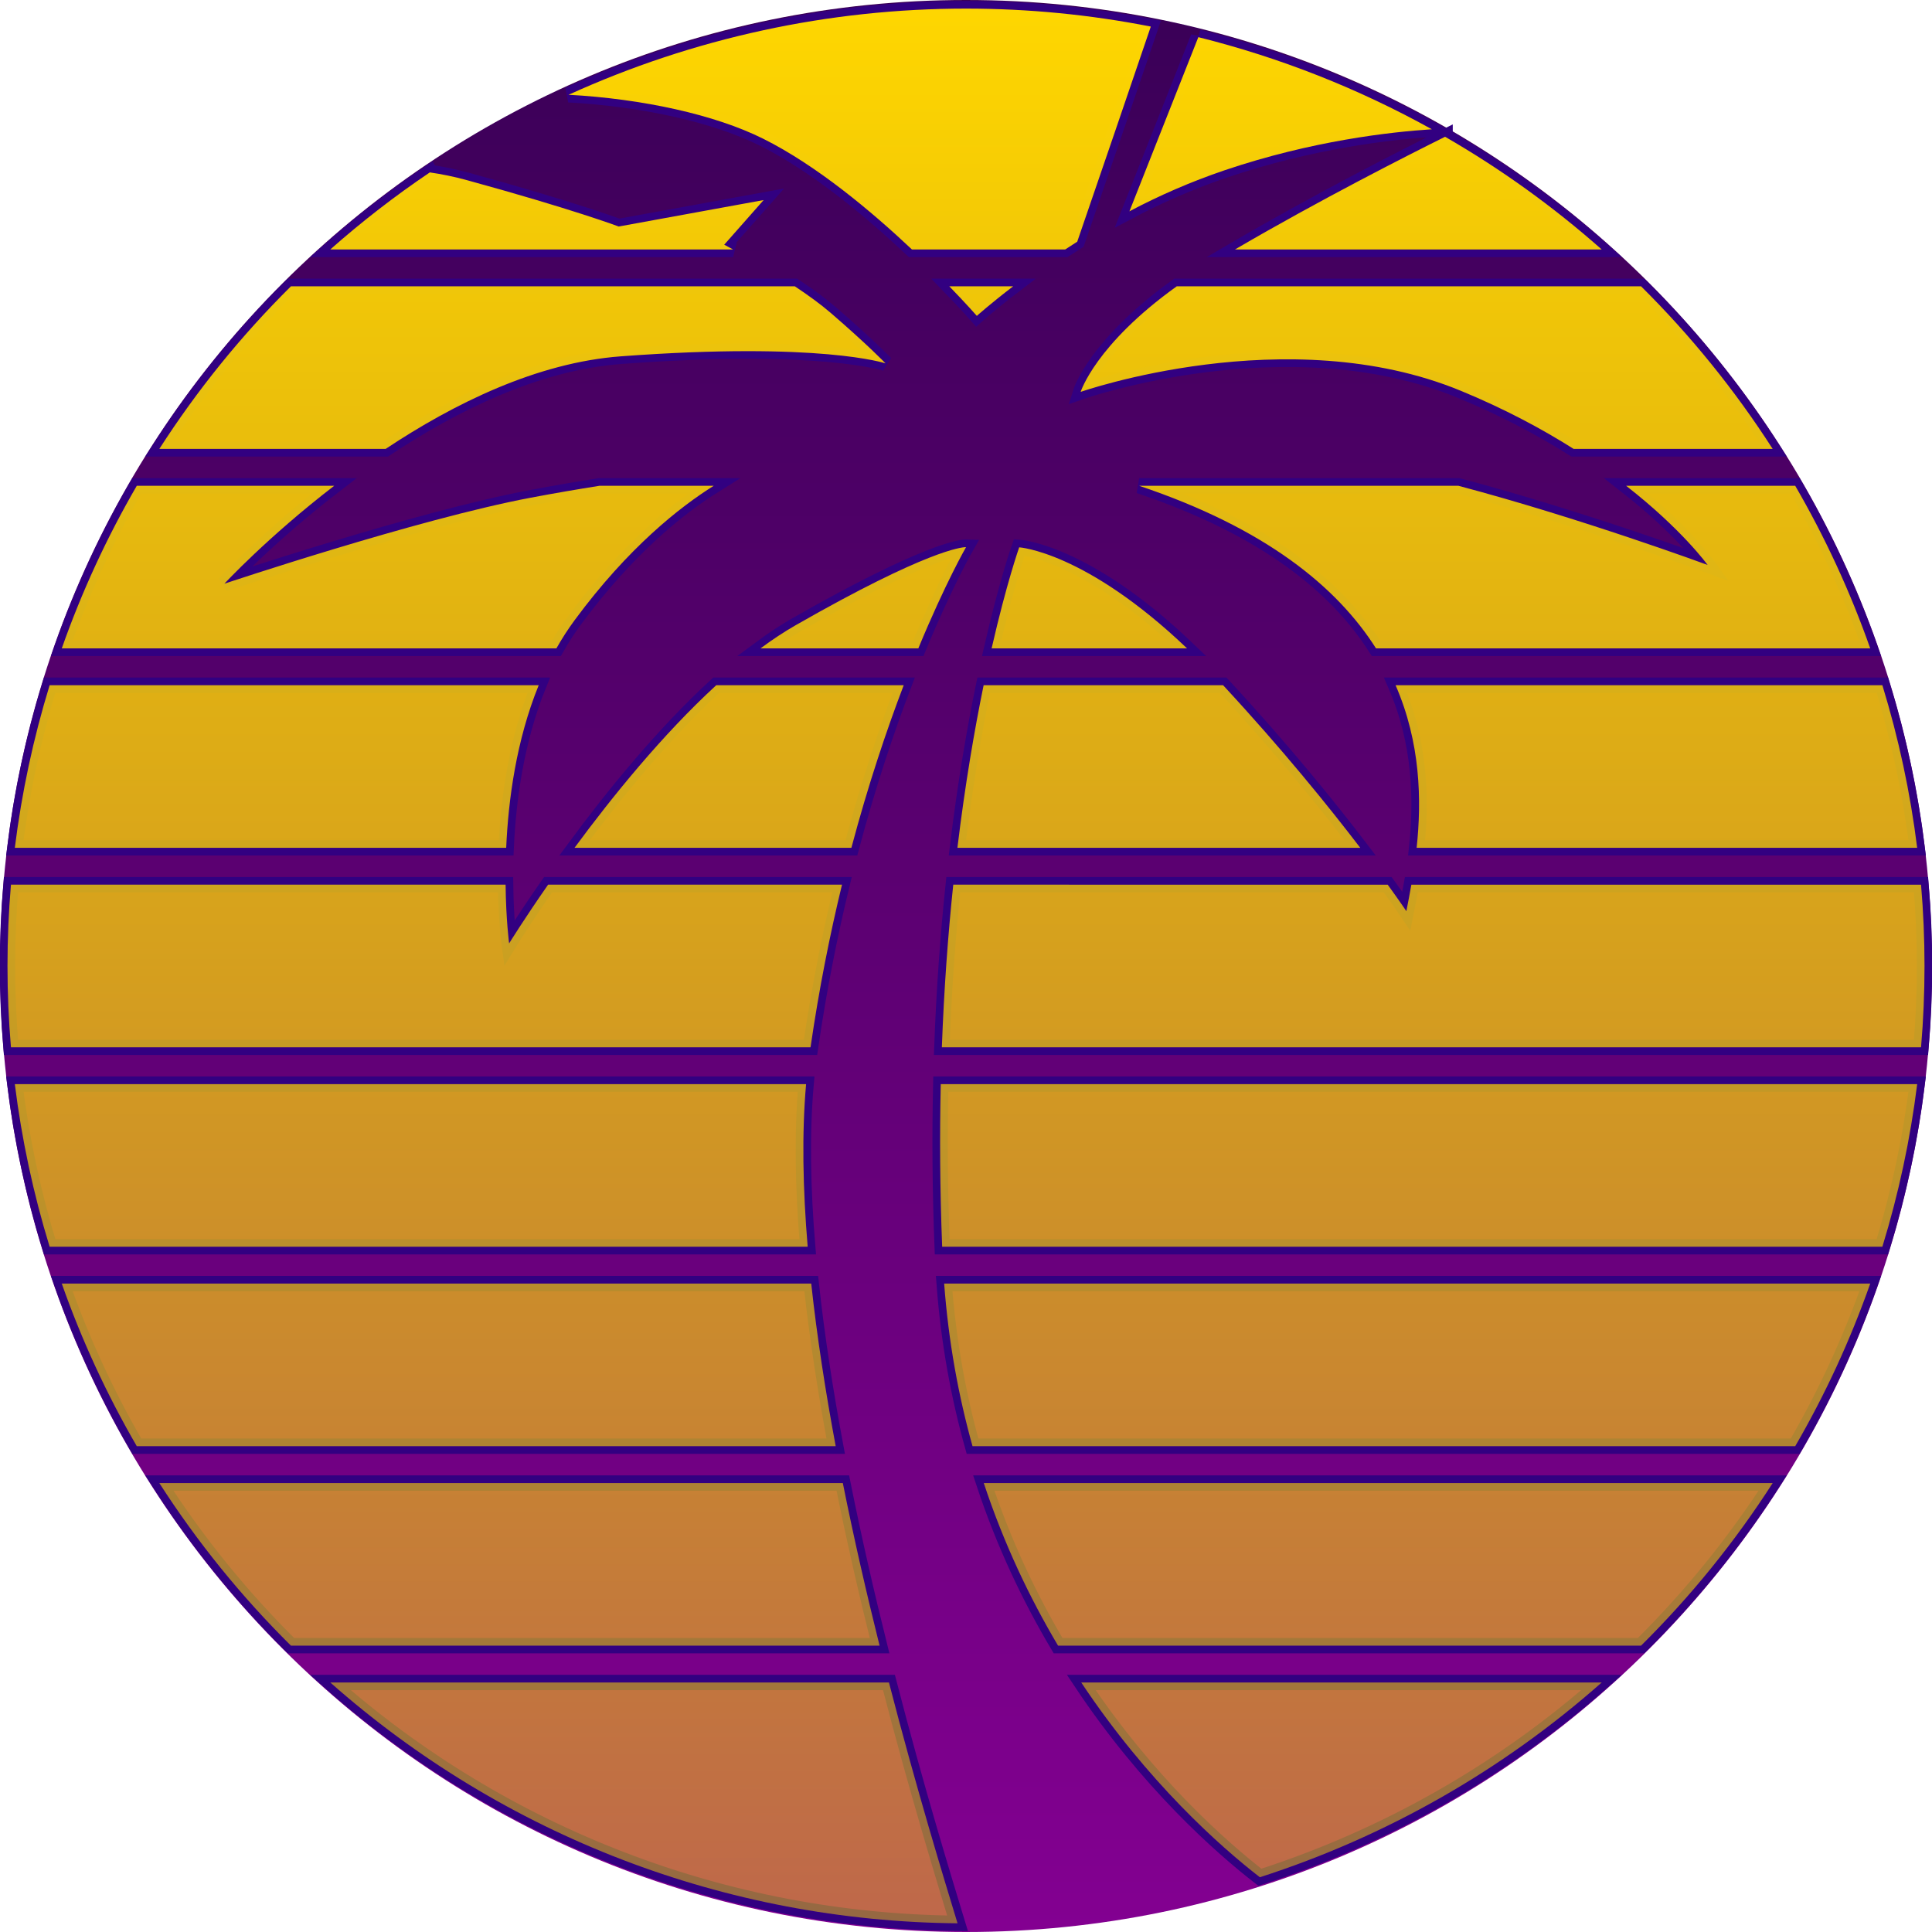
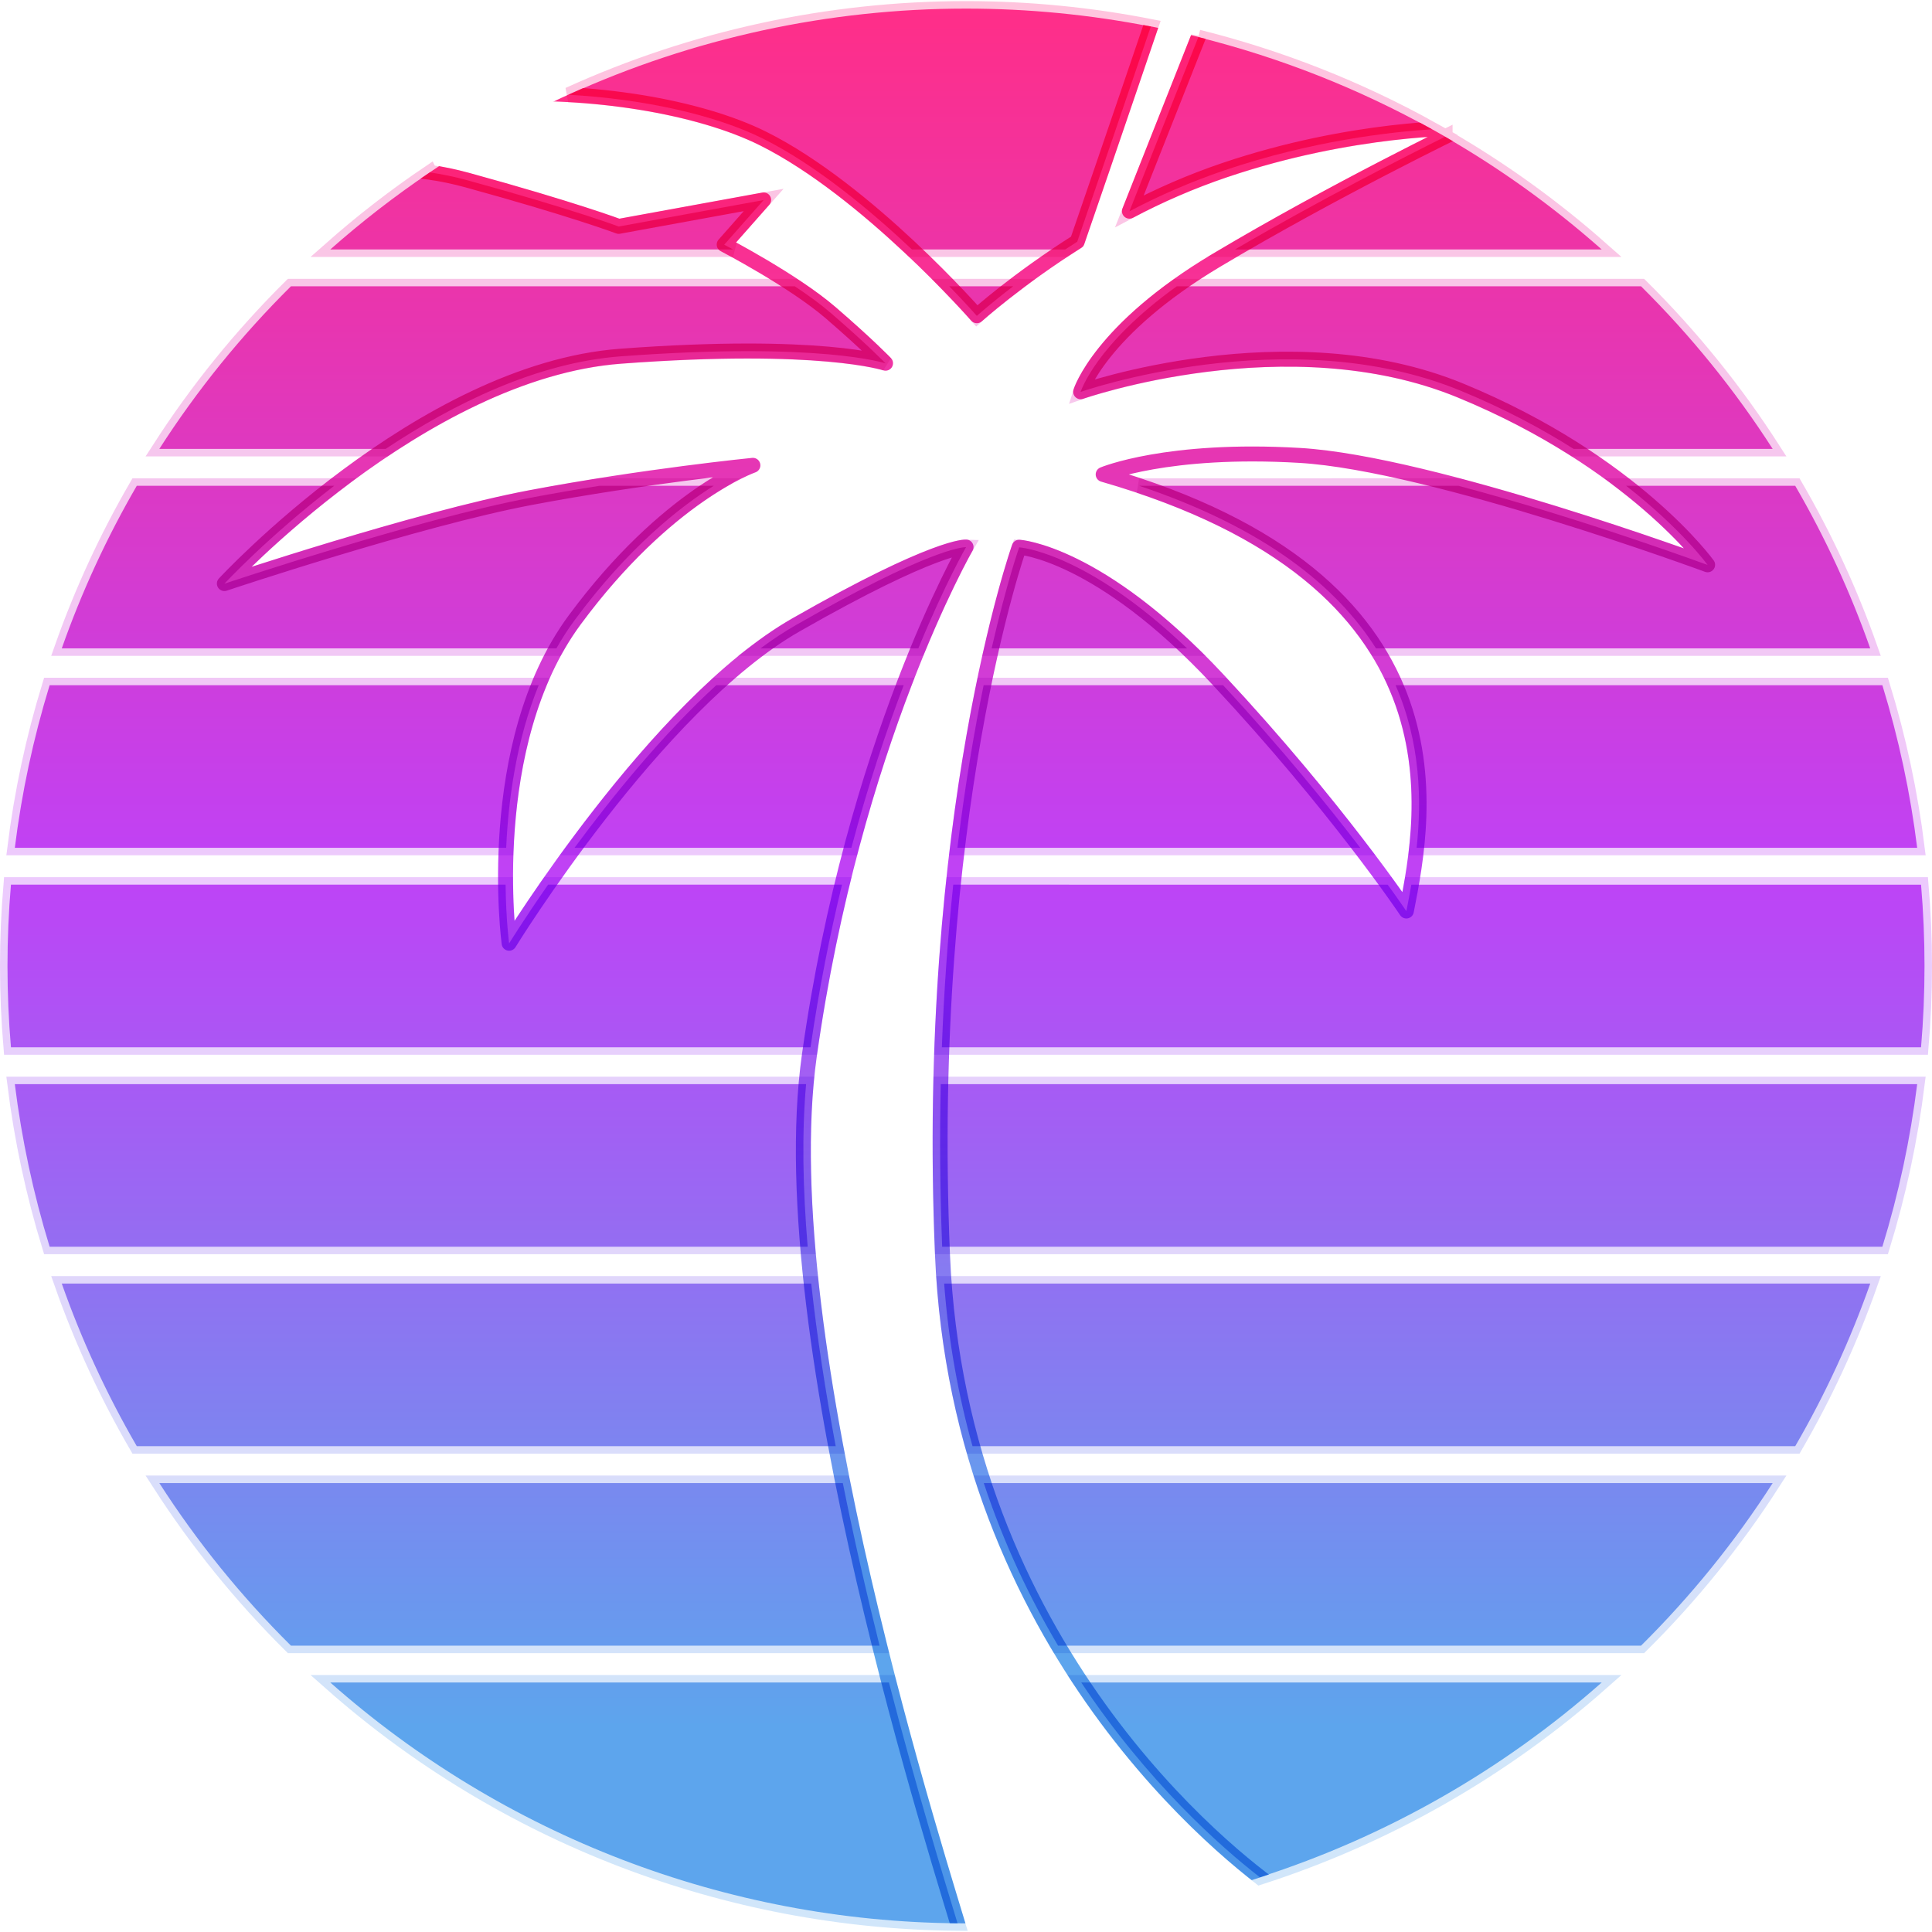
<svg xmlns="http://www.w3.org/2000/svg" xmlns:xlink="http://www.w3.org/1999/xlink" width="512" height="512" fill="none" viewBox="0 0 512 512" version="1.1" id="svg7">
  <defs id="defs7">
-     <linearGradient id="linearGradient34">
-       <stop style="stop-color:#ffd700;stop-opacity:1;" offset="0" id="stop34" />
-       <stop style="stop-color:#ffd700;stop-opacity:0.48;" offset="1" id="stop35" />
+     <linearGradient id="linearGradient1">
+       <stop style="stop-color:#ff2e88;stop-opacity:0.5;" offset="0" id="stop3" />
+       <stop style="stop-color:#bf42f6;stop-opacity:0.5;" offset="0.446" id="stop4" />
+       <stop style="stop-color:#5da5ed;stop-opacity:0.5;" offset="0.901" id="stop2" />
    </linearGradient>
-     <rect x="21" y="287.305" width="487.072" height="134.695" id="rect22" />
-     <linearGradient id="linearGradient21">
-       <stop style="stop-color:#3a0057;stop-opacity:1;" offset="0" id="stop21" />
-       <stop style="stop-color:#830091;stop-opacity:1;" offset="1" id="stop22" />
+     <linearGradient id="linearGradient138">
+       <stop style="stop-color:#ff2e88;stop-opacity:1;" offset="0" id="stop152" />
+       <stop style="stop-color:#bf42f6;stop-opacity:1;" offset="0.45" id="stop137" />
+       <stop style="stop-color:#5da5ed;stop-opacity:1;" offset="0.898" id="stop138" />
    </linearGradient>
    <linearGradient id="swatch37">
      <stop style="stop-color:#ffffff;stop-opacity:1;" offset="0" id="stop37" />
    </linearGradient>
    <linearGradient id="swatch28">
      <stop style="stop-color:#252525;stop-opacity:1;" offset="0" id="stop28" />
    </linearGradient>
    <linearGradient id="swatch27">
      <stop style="stop-color:#000000;stop-opacity:1;" offset="0" id="stop27" />
    </linearGradient>
    <linearGradient id="swatch15">
      <stop style="stop-color:#ffffff;stop-opacity:1;" offset="0" id="stop16" />
    </linearGradient>
    <linearGradient id="linearGradient14">
      <stop style="stop-color:#ffffff;stop-opacity:1;" offset="0" id="stop14" />
      <stop style="stop-color:#ffffff;stop-opacity:0;" offset="1" id="stop15" />
    </linearGradient>
    <linearGradient id="swatch9">
      <stop style="stop-color:#ffffff;stop-opacity:1;" offset="0" id="stop10" />
    </linearGradient>
    <linearGradient id="swatch8">
      <stop style="stop-color:#ffffff;stop-opacity:1;" offset="0" id="stop9" />
    </linearGradient>
    <rect x="22.627" y="402.768" width="521.34" height="248.949" id="rect24" />
+     <linearGradient id="linearGradient11">
+       <stop style="stop-color:#ff2e88;stop-opacity:1;" offset="0" id="stop11" />
+       <stop style="stop-color:#bf42f6;stop-opacity:1;" offset="0.45" id="stop154" />
+       <stop style="stop-color:#5da5ed;stop-opacity:1;" offset="0.898" id="stop12" />
+     </linearGradient>
+     <linearGradient xlink:href="#linearGradient138" id="linearGradient6" gradientUnits="userSpaceOnUse" gradientTransform="matrix(1.118028,0,0,1.116699,-46.31472,-42.38867)" x1="270.4" y1="40" x2="270.4" y2="494.4" spreadMethod="pad" />
    <clipPath clipPathUnits="userSpaceOnUse" id="clipPath18">
      <circle style="opacity:1;mix-blend-mode:normal;fill:none;fill-opacity:1;fill-rule:nonzero;stroke:none;stroke-width:10.838;stroke-opacity:0.566;paint-order:stroke fill markers" id="circle18" cx="-246.832" cy="246.834" r="191.9" />
    </clipPath>
    <clipPath clipPathUnits="userSpaceOnUse" id="clipPath22">
      <circle style="opacity:1;mix-blend-mode:normal;fill:none;fill-opacity:1;fill-rule:nonzero;stroke:none;stroke-width:10.838;stroke-opacity:0.566;paint-order:stroke fill markers" id="circle22" cx="256" cy="256" r="191.9" />
    </clipPath>
+     <linearGradient xlink:href="#linearGradient11" id="linearGradient27" gradientUnits="userSpaceOnUse" gradientTransform="translate(-6.9401139e-5,-2.867863)" x1="256" y1="102.947" x2="256" y2="409.053" />
    <clipPath clipPathUnits="userSpaceOnUse" id="clipPath128">
      <circle style="fill:none;fill-opacity:1;stroke:#03ffff;stroke-width:0;stroke-dasharray:none;stroke-opacity:1" id="circle128" cx="256" cy="256" r="192" />
    </clipPath>
-     <linearGradient xlink:href="#linearGradient21" id="linearGradient22" x1="256" y1="0" x2="256" y2="512" gradientUnits="userSpaceOnUse" />
-     <linearGradient xlink:href="#linearGradient34" id="linearGradient35" x1="256" y1="-0.049" x2="256" y2="512.049" gradientUnits="userSpaceOnUse" />
-     <filter x="-0.194" y="-0.112" width="1.388" height="1.225" style="color-interpolation-filters:sRGB;" id="filter61">
-       <feGaussianBlur stdDeviation="1" result="result1" id="feGaussianBlur56" />
-       <feGaussianBlur stdDeviation="10" result="result6" in="result1" id="feGaussianBlur57" />
-       <feComposite operator="atop" in="result6" in2="result1" result="result8" id="feComposite57" />
-       <feComposite operator="xor" result="fbSourceGraphic" in="result6" in2="result8" id="feComposite58" />
-       <feColorMatrix result="fbSourceGraphicAlpha" in="fbSourceGraphic" values="0 0 0 -1 0 0 0 0 -1 0 0 0 0 -1 0 0 0 0 2 0 " id="feColorMatrix58" />
-       <feGaussianBlur result="result0" in="fbSourceGraphicAlpha" stdDeviation="1" id="feGaussianBlur58" />
-       <feSpecularLighting specularExponent="35" specularConstant="1.5" surfaceScale="-2" lighting-color="rgb(255,255,255)" result="result1" in="result0" id="feSpecularLighting58">
-         <feDistantLight azimuth="230" elevation="60" id="feDistantLight58" />
-       </feSpecularLighting>
-       <feComposite operator="in" result="result2" in="result1" in2="fbSourceGraphicAlpha" id="feComposite59" />
-       <feComposite k3="1.2" k2="1.1" operator="arithmetic" result="result4" in="fbSourceGraphic" in2="result2" id="feComposite60" />
-       <feGaussianBlur result="result80" in="result4" stdDeviation="0.5" id="feGaussianBlur60" />
-       <feComposite operator="atop" in="result9" in2="result80" result="result91" id="feComposite61" />
-       <feBlend mode="multiply" in2="result91" id="feBlend61" />
-     </filter>
+     <linearGradient xlink:href="#linearGradient1" id="linearGradient2" x1="256" y1="64" x2="256" y2="448" gradientUnits="userSpaceOnUse" gradientTransform="matrix(1.322997,0,0,1.3214,-82.68734,-82.29033)" />
  </defs>
-   <circle style="fill:url(#linearGradient22);fill-opacity:1;stroke:none;stroke-width:8" id="path21" cx="256" cy="256" r="256" />
-   <path id="path8-7" style="display:inline;mix-blend-mode:normal;fill:url(#linearGradient35);fill-opacity:1;fill-rule:nonzero;stroke:#320081;stroke-width:4.067;stroke-dasharray:none;stroke-opacity:1;paint-order:stroke fill markers" d="M 256,2.279 A 254.016,253.714 0 0 0 150.685,25.115 c 19.544,1.071 38.747,5.25 51.568,11.648 14.144,7.057 28.638,19.186 39.421,29.348 h 40.61 c 1.038,-0.681 2.103,-1.369 3.194,-2.06 5.456,-15.785 14.792,-43.183 19.496,-57.01 A 254.016,253.714 0 0 0 256,2.279 Z m 61.571,7.567 -18.261,46.154 c 7.797,-4.139 16.357,-7.874 25.207,-10.871 23.123,-7.828 43.969,-10.171 54.941,-10.868 A 254.016,253.714 0 0 0 317.571,9.847 Z m 65.393,26.4 c -9.683,4.807 -33.055,16.642 -55.682,29.864 H 424.468 A 254.016,253.714 0 0 0 382.964,36.247 Z M 113.907,45.69 A 254.016,253.714 0 0 0 87.532,66.11 H 194.274 c -1.474,-0.802 -2.351,-1.259 -2.351,-1.259 l 10.45,-11.833 -38.406,7.012 c 0,1e-5 -12.215,-4.603 -40.173,-12.272 -3.453,-0.947 -6.753,-1.618 -9.886,-2.067 z m -36.804,30.186 a 254.016,253.714 0 0 0 -34.884,43.091 h 59.977 c 18.115,-12.041 40.143,-22.882 62.313,-24.534 52.93,-3.944 70.165,1.863 70.165,1.863 0,0 -4.612,-4.821 -14.519,-13.367 -2.724,-2.349 -6.084,-4.774 -9.525,-7.054 z m 174.473,0 c 4.573,4.719 7.297,7.836 7.297,7.836 0,0 3.535,-3.185 9.625,-7.836 z m 60.276,0 c -21.566,15.453 -25.47,27.98 -25.47,27.98 0,0 54.833,-19.216 100.705,-0.312 11.64,4.797 21.585,10.132 29.948,15.424 h 52.744 A 254.016,253.714 0 0 0 434.897,75.877 Z M 36.251,128.734 A 254.016,253.714 0 0 0 16.372,171.825 H 147.455 c 1.457,-2.582 3.065,-5.086 4.84,-7.49 14.237,-19.283 27.921,-30.009 36.86,-35.601 h -30.253 c -5.873,0.935 -12.049,1.991 -18.282,3.169 -30.129,5.697 -81.158,22.789 -81.158,22.789 0,0 11.471,-12.392 29.114,-25.959 z m 265.63,0 c 33.487,11.243 52.428,26.784 62.775,43.091 h 130.972 a 254.016,253.714 0 0 0 -19.879,-43.091 h -44.811 c 14.852,11.586 21.599,20.985 21.599,20.985 0,0 -33.523,-12.371 -66.065,-20.985 z m -45.966,16.27 c -1.004,0.011 -10.127,0.72 -44.99,20.647 -3.121,1.784 -6.254,3.862 -9.375,6.174 h 41.819 c 7.172,-17.348 12.641,-26.821 12.641,-26.821 0,0 -0.029,-7.1e-4 -0.096,0 z m 14.181,0.046 c 0,0 -3.312,9.328 -7.305,26.774 h 51.786 C 287.658,146.142 270.096,145.05 270.096,145.05 Z M 13.152,181.591 A 254.016,253.714 0 0 0 3.928,224.682 H 134.145 c 0.562,-12.724 2.678,-28.502 8.615,-43.091 z m 176.662,0 c -14.271,13.106 -27.607,29.588 -37.561,43.091 h 73.372 c 4.47,-16.791 9.351,-31.264 13.866,-43.091 z m 70.858,0 c -2.414,11.764 -4.903,26.207 -6.948,43.091 H 360.483 c -8.321,-10.889 -20.67,-26.17 -36.351,-43.091 z m 109.173,0 c 6.636,15.241 6.924,30.537 5.579,43.091 h 132.649 a 254.016,253.714 0 0 0 -9.225,-43.091 z M 2.902,234.448 A 254.016,253.714 0 0 0 1.984,255.993 254.016,253.714 0 0 0 2.902,277.539 h 211.899 c 2.258,-15.526 5.143,-29.934 8.338,-43.091 h -77.886 c -6.464,9.276 -10.331,15.565 -10.331,15.565 0,0 -0.826,-6.149 -0.935,-15.565 z m 249.721,0 c -1.369,13.097 -2.446,27.492 -3.021,43.091 h 259.496 a 254.016,253.714 0 0 0 0.917,-21.545 254.016,253.714 0 0 0 -0.917,-21.545 H 374.026 c -0.445,2.547 -0.909,4.898 -1.328,7.018 0,0 -1.697,-2.538 -4.941,-7.018 z M 3.928,287.305 a 254.016,253.714 0 0 0 9.225,43.091 H 214.044 c -1.292,-15.407 -1.575,-30.044 -0.419,-43.091 z m 245.385,0 c -0.304,13.543 -0.22,27.926 0.37,43.091 h 249.165 a 254.016,253.714 0 0 0 9.225,-43.091 z M 16.37,340.162 a 254.016,253.714 0 0 0 19.879,43.091 H 221.468 c -2.698,-14.452 -4.961,-29.013 -6.483,-43.091 z m 233.842,0 c 1.159,15.478 3.813,29.84 7.517,43.091 h 218.023 a 254.016,253.714 0 0 0 19.879,-43.091 z M 42.217,393.019 a 254.016,253.714 0 0 0 34.884,43.091 H 233.096 c -3.409,-13.673 -6.768,-28.253 -9.739,-43.091 z m 218.491,0 c 5.35,16.159 12.22,30.52 19.687,43.091 h 154.504 a 254.016,253.714 0 0 0 34.884,-43.091 z M 87.53,445.876 a 254.016,253.714 0 0 0 166.23,63.821 c -3.678,-12.082 -10.855,-35.498 -18.181,-63.821 z m 199.01,0 c 17.589,26.438 36.993,43.606 47.336,51.613 a 254.016,253.714 0 0 0 90.594,-51.613 z" />
-   <path id="path27" style="display:inline;mix-blend-mode:multiply;fill:none;fill-opacity:1;fill-rule:evenodd;stroke:none;stroke-width:3;stroke-linejoin:round;stroke-dasharray:none;stroke-dashoffset:0;stroke-opacity:1;paint-order:stroke fill markers" d="m 318.98,441.738 c -9.875,-6.74 -64.391,-49.027 -67.69,-127.82 -3.693,-88.219 15.365,-141.91 15.365,-141.91 0,0 16.004,0.995 39.803,26.532 23.799,25.538 37.75,46.431 37.75,46.431 3.913,-19.8 12.846,-66.324 -60.729,-87.555 0,0 12.823,-5.389 39.392,-3.814 26.569,1.576 81.682,21.938 81.682,21.938 0,0 -14.798,-20.638 -49.471,-34.943 -34.673,-14.305 -76.118,0.236 -76.118,0.236 0,0 3.87,-12.431 27.227,-26.385 23.357,-13.954 49.274,-26.502 49.274,-26.502 0,0 -21.979,-0.265 -47.677,8.445 -6.689,2.268 -13.159,5.094 -19.052,8.227 l 16.058,-40.634 -4.462,-1.891 -5.13,-0.96 c 0,0 -11.241,33.124 -16.921,49.577 -12.131,7.685 -20.11,14.877 -20.11,14.877 0,0 -21.906,-25.092 -42.797,-35.528 -26.034,-13.005 -86.882,-13.904 -94.004,10.401 0,0 13.568,-7.885 34.7,-2.081 21.132,5.804 30.364,9.287 30.364,9.287 l 29.03,-5.307 -7.898,8.955 c 0,0 13.85,7.213 21.338,13.681 7.489,6.467 10.976,10.115 10.976,10.115 0,0 -13.027,-4.394 -53.035,-1.409 -40.008,2.985 -79.4,45.602 -79.4,45.602 0,0 38.57,-12.935 61.344,-17.247 22.774,-4.311 44.522,-6.468 44.522,-6.468 0,0 -17.233,5.97 -35.698,31.009 -18.465,25.04 -13.131,64.839 -13.131,64.839 0,0 29.339,-47.758 57.447,-63.842 28.108,-16.085 34.08,-15.624 34.08,-15.624 0,0 -22.568,39.135 -31.39,101.983 -8.03,57.204 26.777,163.754 31.157,178.897" clip-path="url(#clipPath128)" transform="matrix(1.322997,0,0,1.3214,-82.68728,-82.27845)" />
+   <path id="path8-7" style="display:inline;mix-blend-mode:multiply;fill:url(#linearGradient6);fill-opacity:1;fill-rule:nonzero;stroke:url(#linearGradient2);stroke-width:3.967;stroke-dasharray:none;stroke-opacity:0.566;paint-order:stroke fill markers" d="M 256,2.279 A 254.016,253.714 0 0 0 150.685,25.115 c 19.544,1.071 38.747,5.25 51.568,11.648 14.144,7.057 28.638,19.186 39.421,29.348 h 40.61 c 1.038,-0.681 2.103,-1.369 3.194,-2.06 5.456,-15.785 14.792,-43.183 19.496,-57.01 A 254.016,253.714 0 0 0 256,2.279 Z m 61.571,7.567 -18.261,46.154 c 7.797,-4.139 16.357,-7.874 25.207,-10.871 23.123,-7.828 43.969,-10.171 54.941,-10.868 A 254.016,253.714 0 0 0 317.571,9.847 Z m 65.393,26.4 c -9.683,4.807 -33.055,16.642 -55.682,29.864 H 424.468 A 254.016,253.714 0 0 0 382.964,36.247 Z M 113.907,45.69 A 254.016,253.714 0 0 0 87.532,66.11 H 194.274 c -1.474,-0.802 -2.351,-1.259 -2.351,-1.259 l 10.45,-11.833 -38.406,7.012 c 0,1e-5 -12.215,-4.603 -40.173,-12.272 -3.453,-0.947 -6.753,-1.618 -9.886,-2.067 z m -36.804,30.186 a 254.016,253.714 0 0 0 -34.884,43.091 h 59.977 c 18.115,-12.041 40.143,-22.882 62.313,-24.534 52.93,-3.944 70.165,1.863 70.165,1.863 0,0 -4.612,-4.821 -14.519,-13.367 -2.724,-2.349 -6.084,-4.774 -9.525,-7.054 z m 174.473,0 c 4.573,4.719 7.297,7.836 7.297,7.836 0,0 3.535,-3.185 9.625,-7.836 z m 60.276,0 c -21.566,15.453 -25.47,27.98 -25.47,27.98 0,0 54.833,-19.216 100.705,-0.312 11.64,4.797 21.585,10.132 29.948,15.424 h 52.744 A 254.016,253.714 0 0 0 434.897,75.877 Z M 36.251,128.734 A 254.016,253.714 0 0 0 16.372,171.825 H 147.455 c 1.457,-2.582 3.065,-5.086 4.84,-7.49 14.237,-19.283 27.921,-30.009 36.86,-35.601 h -30.253 c -5.873,0.935 -12.049,1.991 -18.282,3.169 -30.129,5.697 -81.158,22.789 -81.158,22.789 0,0 11.471,-12.392 29.114,-25.959 z m 265.63,0 c 33.487,11.243 52.428,26.784 62.775,43.091 h 130.972 a 254.016,253.714 0 0 0 -19.879,-43.091 h -44.811 c 14.852,11.586 21.599,20.985 21.599,20.985 0,0 -33.523,-12.371 -66.065,-20.985 z m -45.966,16.27 c -1.004,0.011 -10.127,0.72 -44.99,20.647 -3.121,1.784 -6.254,3.862 -9.375,6.174 h 41.819 c 7.172,-17.348 12.641,-26.821 12.641,-26.821 0,0 -0.029,-7.1e-4 -0.096,0 z m 14.181,0.046 c 0,0 -3.312,9.328 -7.305,26.774 h 51.786 C 287.658,146.142 270.096,145.05 270.096,145.05 Z M 13.152,181.591 A 254.016,253.714 0 0 0 3.928,224.682 H 134.145 c 0.562,-12.724 2.678,-28.502 8.615,-43.091 z m 176.662,0 c -14.271,13.106 -27.607,29.588 -37.561,43.091 h 73.372 c 4.47,-16.791 9.351,-31.264 13.866,-43.091 z m 70.858,0 c -2.414,11.764 -4.903,26.207 -6.948,43.091 H 360.483 c -8.321,-10.889 -20.67,-26.17 -36.351,-43.091 z m 109.173,0 c 6.636,15.241 6.924,30.537 5.579,43.091 h 132.649 a 254.016,253.714 0 0 0 -9.225,-43.091 z M 2.902,234.448 A 254.016,253.714 0 0 0 1.984,255.993 254.016,253.714 0 0 0 2.902,277.539 h 211.899 c 2.258,-15.526 5.143,-29.934 8.338,-43.091 h -77.886 c -6.464,9.276 -10.331,15.565 -10.331,15.565 0,0 -0.826,-6.149 -0.935,-15.565 z m 249.721,0 c -1.369,13.097 -2.446,27.492 -3.021,43.091 h 259.496 a 254.016,253.714 0 0 0 0.917,-21.545 254.016,253.714 0 0 0 -0.917,-21.545 H 374.026 c -0.445,2.547 -0.909,4.898 -1.328,7.018 0,0 -1.697,-2.538 -4.941,-7.018 z M 3.928,287.305 a 254.016,253.714 0 0 0 9.225,43.091 H 214.044 c -1.292,-15.407 -1.575,-30.044 -0.419,-43.091 z m 245.385,0 c -0.304,13.543 -0.22,27.926 0.37,43.091 h 249.165 a 254.016,253.714 0 0 0 9.225,-43.091 z M 16.37,340.162 a 254.016,253.714 0 0 0 19.879,43.091 H 221.468 c -2.698,-14.452 -4.961,-29.013 -6.483,-43.091 z m 233.842,0 c 1.159,15.478 3.813,29.84 7.517,43.091 h 218.023 a 254.016,253.714 0 0 0 19.879,-43.091 z M 42.217,393.019 a 254.016,253.714 0 0 0 34.884,43.091 H 233.096 c -3.409,-13.673 -6.768,-28.253 -9.739,-43.091 z m 218.491,0 c 5.35,16.159 12.22,30.52 19.687,43.091 h 154.504 a 254.016,253.714 0 0 0 34.884,-43.091 z M 87.53,445.876 a 254.016,253.714 0 0 0 166.23,63.821 c -3.678,-12.082 -10.855,-35.498 -18.181,-63.821 z m 199.01,0 c 17.589,26.438 36.993,43.606 47.336,51.613 a 254.016,253.714 0 0 0 90.594,-51.613 z" />
+   <path id="path27" style="display:inline;mix-blend-mode:multiply;fill:none;fill-opacity:1;fill-rule:evenodd;stroke:url(#linearGradient27);stroke-width:3;stroke-linejoin:round;stroke-dasharray:none;stroke-dashoffset:0;stroke-opacity:1;paint-order:stroke fill markers" d="m 318.98,441.738 c -9.875,-6.74 -64.391,-49.027 -67.69,-127.82 -3.693,-88.219 15.365,-141.91 15.365,-141.91 0,0 16.004,0.995 39.803,26.532 23.799,25.538 37.75,46.431 37.75,46.431 3.913,-19.8 12.846,-66.324 -60.729,-87.555 0,0 12.823,-5.389 39.392,-3.814 26.569,1.576 81.682,21.938 81.682,21.938 0,0 -14.798,-20.638 -49.471,-34.943 -34.673,-14.305 -76.118,0.236 -76.118,0.236 0,0 3.87,-12.431 27.227,-26.385 23.357,-13.954 49.274,-26.502 49.274,-26.502 0,0 -21.979,-0.265 -47.677,8.445 -6.689,2.268 -13.159,5.094 -19.052,8.227 l 16.058,-40.634 -4.462,-1.891 -5.13,-0.96 c 0,0 -11.241,33.124 -16.921,49.577 -12.131,7.685 -20.11,14.877 -20.11,14.877 0,0 -21.906,-25.092 -42.797,-35.528 -26.034,-13.005 -86.882,-13.904 -94.004,10.401 0,0 13.568,-7.885 34.7,-2.081 21.132,5.804 30.364,9.287 30.364,9.287 l 29.03,-5.307 -7.898,8.955 c 0,0 13.85,7.213 21.338,13.681 7.489,6.467 10.976,10.115 10.976,10.115 0,0 -13.027,-4.394 -53.035,-1.409 -40.008,2.985 -79.4,45.602 -79.4,45.602 0,0 38.57,-12.935 61.344,-17.247 22.774,-4.311 44.522,-6.468 44.522,-6.468 0,0 -17.233,5.97 -35.698,31.009 -18.465,25.04 -13.131,64.839 -13.131,64.839 0,0 29.339,-47.758 57.447,-63.842 28.108,-16.085 34.08,-15.624 34.08,-15.624 0,0 -22.568,39.135 -31.39,101.983 -8.03,57.204 26.777,163.754 31.157,178.897" clip-path="url(#clipPath128)" transform="matrix(1.322997,0,0,1.3214,-82.68728,-82.27845)" />
</svg>
